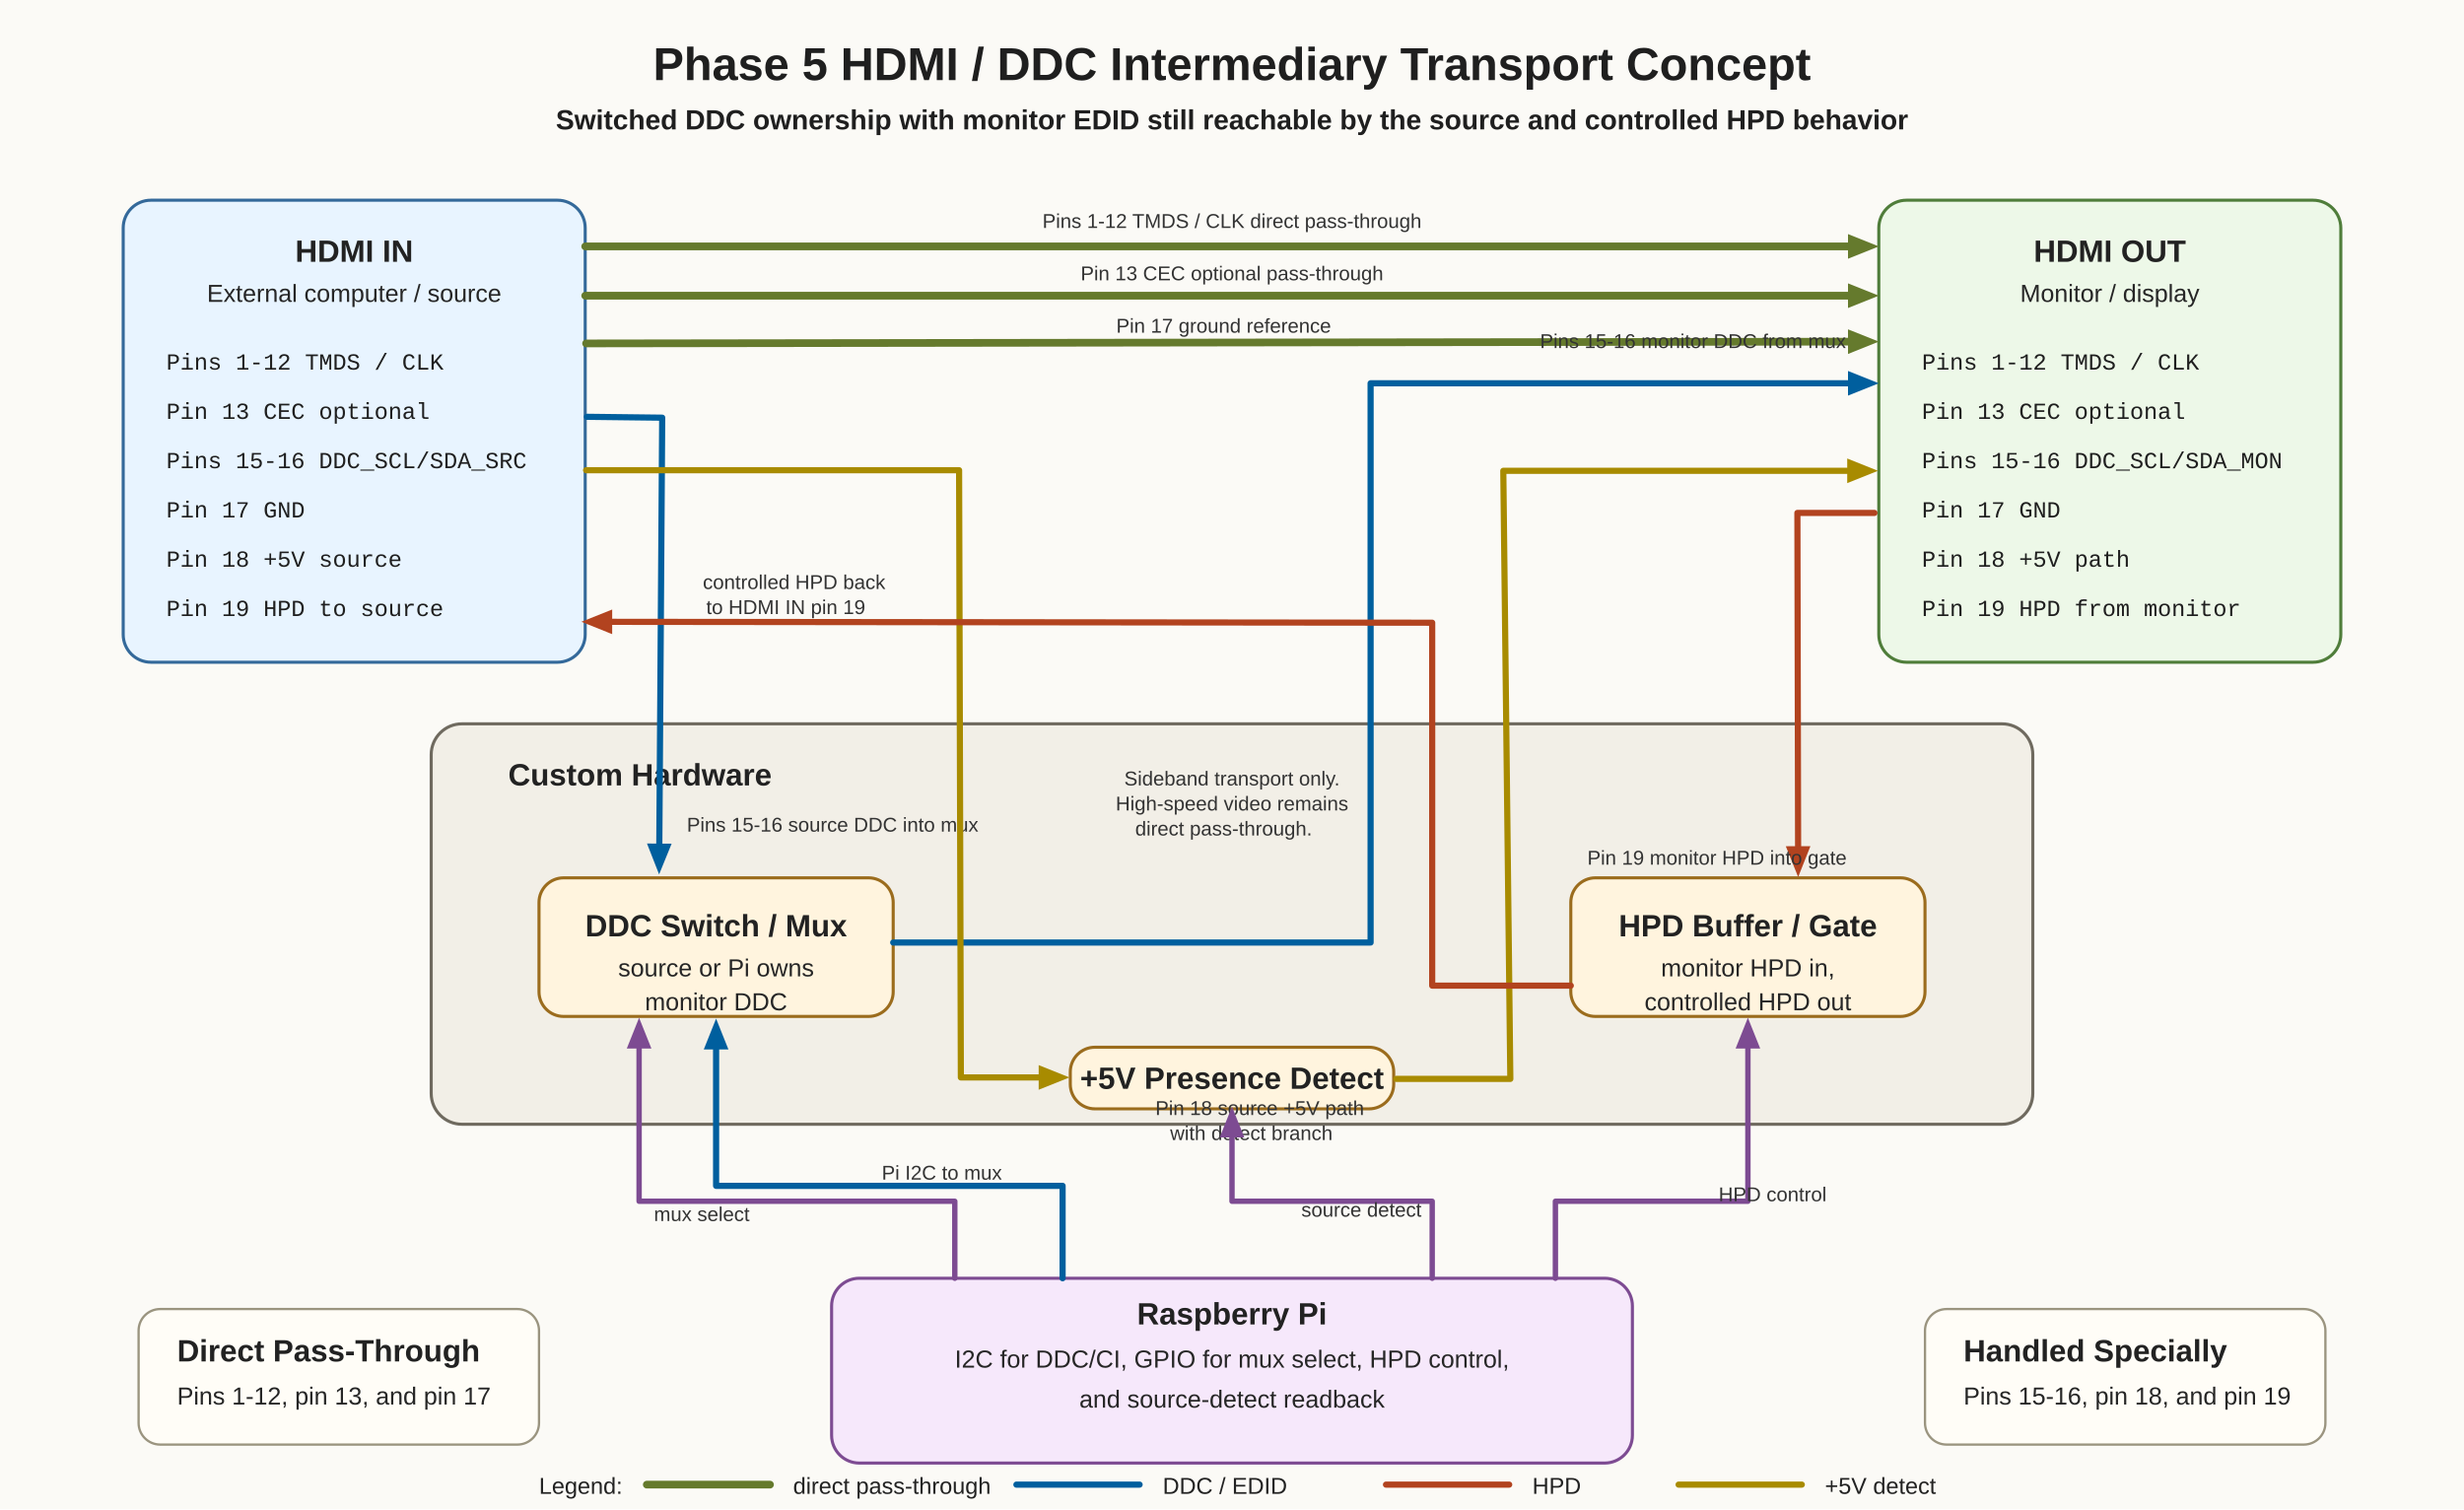
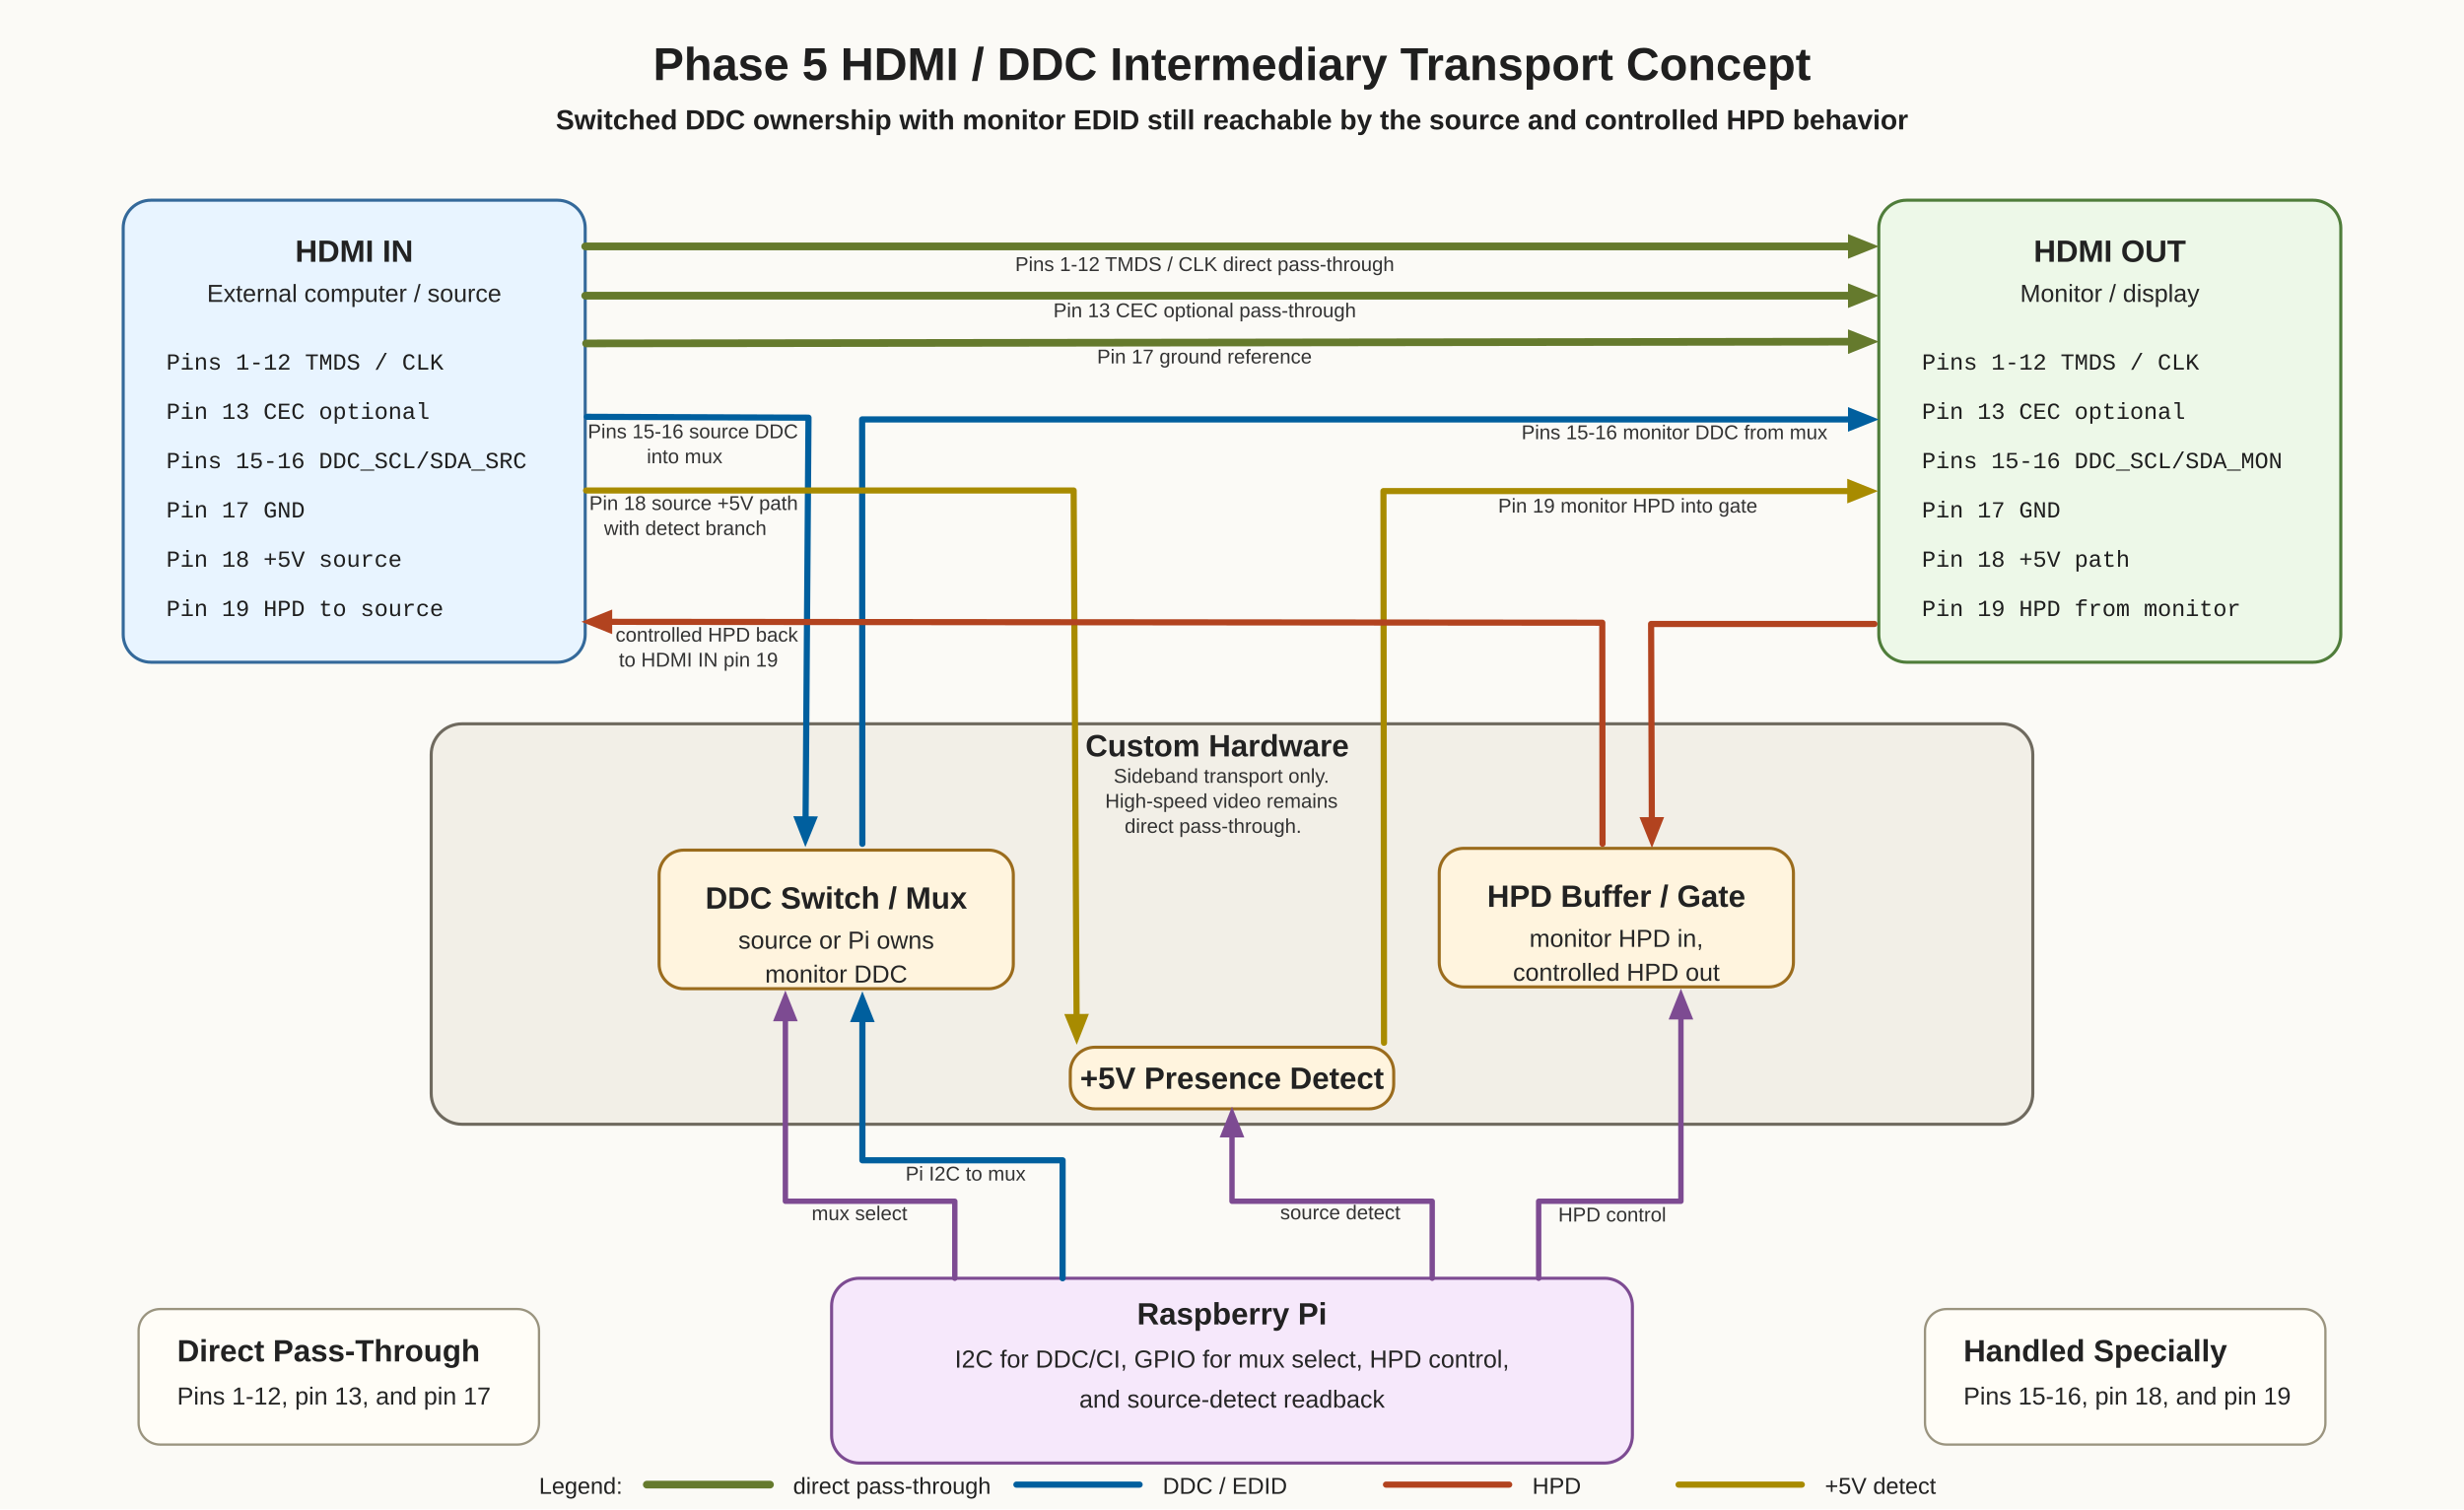
<svg xmlns="http://www.w3.org/2000/svg" width="1600" height="980" viewBox="0 0 1600 980" role="img" aria-labelledby="title desc" version="1.1" id="svg58">
  <defs id="defs5">
    <style id="style1">
      .bg { fill: #fbfaf6; }
      .source { fill: #e8f4ff; stroke: #34699a; stroke-width: 2; rx: 18; ry: 18; }
      .monitor { fill: #edf8e8; stroke: #4f7d3a; stroke-width: 2; rx: 18; ry: 18; }
      .outer { fill: #f2efe7; stroke: #6f6a5f; stroke-width: 2; rx: 20; ry: 20; }
      .logic { fill: #fff4de; stroke: #9b6c1d; stroke-width: 2; rx: 16; ry: 16; }
      .pi { fill: #f6e8fb; stroke: #7d4b92; stroke-width: 2; rx: 18; ry: 18; }
      .note { fill: #fffdf7; stroke: #9a947f; stroke-width: 1.5; rx: 14; ry: 14; }
      .title { font: 700 30px Arial, sans-serif; fill: #1f1f1f; }
      .subtitle { font: 600 18px Arial, sans-serif; fill: #1f1f1f; }
      .label { font: 700 20px Arial, sans-serif; fill: #222; }
      .body { font: 16px Arial, sans-serif; fill: #262626; }
      .small { font: 13px Arial, sans-serif; fill: #333; }
      .pin { font: 15px "Courier New", monospace; fill: #1f1f1f; }
      .legend { font: 15px Arial, sans-serif; fill: #222; }
      .line-video { fill: none; stroke: #657a2d; stroke-width: 5; stroke-linecap: round; stroke-linejoin: round; }
      .line-ddc { fill: none; stroke: #005f9e; stroke-width: 4; stroke-linecap: round; stroke-linejoin: round; }
      .line-hpd { fill: none; stroke: #b2431f; stroke-width: 4; stroke-linecap: round; stroke-linejoin: round; }
      .line-ctrl { fill: none; stroke: #7d4b92; stroke-width: 3.5; stroke-linecap: round; stroke-linejoin: round; }
      .line-5v { fill: none; stroke: #a88b00; stroke-width: 4; stroke-linecap: round; stroke-linejoin: round; }
    </style>
    <marker id="arrow-video" markerWidth="20" markerHeight="16" refX="0" refY="8" orient="auto" markerUnits="userSpaceOnUse">
      <path d="M0,0 L20,8 L0,16 z" fill="#657a2d" id="path1" />
    </marker>
    <marker id="arrow-ddc" markerWidth="20" markerHeight="16" refX="0" refY="8" orient="auto" markerUnits="userSpaceOnUse">
      <path d="M0,0 L20,8 L0,16 z" fill="#005f9e" id="path2" />
    </marker>
    <marker id="arrow-hpd" markerWidth="20" markerHeight="16" refX="0" refY="8" orient="auto" markerUnits="userSpaceOnUse">
      <path d="M0,0 L20,8 L0,16 z" fill="#b2431f" id="path3" />
    </marker>
    <marker id="arrow-ctrl" markerWidth="20" markerHeight="16" refX="0" refY="8" orient="auto" markerUnits="userSpaceOnUse">
      <path d="M0,0 L20,8 L0,16 z" fill="#7d4b92" id="path4" />
    </marker>
    <marker id="arrow-5v" markerWidth="20" markerHeight="16" refX="0" refY="8" orient="auto" markerUnits="userSpaceOnUse">
      <path d="M0,0 L20,8 L0,16 z" fill="#a88b00" id="path5" />
    </marker>
  </defs>
  <rect class="bg" x="0" y="0" width="1600" height="980" id="rect5" />
  <text class="title" x="800" y="52" text-anchor="middle" id="text5">Phase 5 HDMI / DDC Intermediary Transport Concept</text>
  <text class="subtitle" x="800" y="84" text-anchor="middle" id="text6">Switched DDC ownership with monitor EDID still reachable by the source and controlled HPD behavior</text>
  <rect class="source" x="80" y="130" width="300" height="300" id="rect6" />
  <text class="label" x="230" y="170" text-anchor="middle" id="text7">HDMI IN</text>
  <text class="body" x="230" y="196" text-anchor="middle" id="text8">External computer / source</text>
  <text class="pin" x="108" y="240" id="text9">Pins 1-12  TMDS / CLK</text>
  <text class="pin" x="108" y="272" id="text10">Pin 13     CEC optional</text>
  <text class="pin" x="108" y="304" id="text11">Pins 15-16 DDC_SCL/SDA_SRC</text>
  <text class="pin" x="108" y="336" id="text12">Pin 17     GND</text>
  <text class="pin" x="108" y="368" id="text13">Pin 18     +5V source</text>
  <text class="pin" x="108" y="400" id="text14">Pin 19     HPD to source</text>
  <rect class="monitor" x="1220" y="130" width="300" height="300" id="rect14" />
  <text class="label" x="1370" y="170" text-anchor="middle" id="text15">HDMI OUT</text>
  <text class="body" x="1370" y="196" text-anchor="middle" id="text16">Monitor / display</text>
  <text class="pin" x="1248" y="240" id="text17">Pins 1-12  TMDS / CLK</text>
  <text class="pin" x="1248" y="272" id="text18">Pin 13     CEC optional</text>
  <text class="pin" x="1248" y="304" id="text19">Pins 15-16 DDC_SCL/SDA_MON</text>
  <text class="pin" x="1248" y="336" id="text20">Pin 17     GND</text>
  <text class="pin" x="1248" y="368" id="text21">Pin 18     +5V path</text>
  <text class="pin" x="1248" y="400" id="text22">Pin 19     HPD from monitor</text>
  <rect class="outer" x="280" y="470" width="1040" height="260" id="rect23" />
-   <text class="label" x="330" y="510" id="text24" style="font-style:normal;font-variant:normal;font-weight:700;font-stretch:normal;font-size:20px;line-height:normal;font-family:Arial, sans-serif">Custom Hardware</text>
-   <text class="small" x="800" y="510" text-anchor="middle" id="text25" style="font-style:normal;font-variant:normal;font-weight:normal;font-stretch:normal;font-size:13px;line-height:normal;font-family:Arial, sans-serif;white-space:pre;inline-size:174.485;display:inline" xml:space="preserve">
+   <text class="label" x="704.806" y="491.117" id="text24" style="font-style:normal;font-variant:normal;font-weight:700;font-stretch:normal;font-size:20px;line-height:normal;font-family:Arial, sans-serif">Custom Hardware</text>
+   <text class="small" x="800" y="510" text-anchor="middle" id="text25" style="font-style:normal;font-variant:normal;font-weight:normal;font-stretch:normal;font-size:13px;line-height:normal;font-family:Arial, sans-serif;white-space:pre;inline-size:174.485;display:inline" xml:space="preserve" transform="translate(-6.866669,-1.716667)">
    <tspan x="800" y="510" id="tspan2">Sideband transport only.<tspan y="510" id="tspan3"> </tspan>
    </tspan>
    <tspan x="800" y="526.25" id="tspan4">High-speed video remains<tspan y="526.25" id="tspan5"> </tspan>
    </tspan>
    <tspan x="800" y="542.5" id="tspan6">direct pass-through.</tspan>
  </text>
-   <rect class="logic" x="350" y="570" width="230" height="90" id="rect25" />
-   <text class="label" x="465" y="608" text-anchor="middle" id="text26" style="font-style:normal;font-variant:normal;font-weight:700;font-stretch:normal;font-size:20px;line-height:normal;font-family:Arial, sans-serif">DDC Switch / Mux</text>
-   <text class="body" x="465" y="634" text-anchor="middle" id="text27" style="font-style:normal;font-variant:normal;font-weight:normal;font-stretch:normal;font-size:16px;line-height:normal;font-family:Arial, sans-serif">source or Pi owns</text>
-   <text class="body" x="465" y="656" text-anchor="middle" id="text28" style="font-style:normal;font-variant:normal;font-weight:normal;font-stretch:normal;font-size:16px;line-height:normal;font-family:Arial, sans-serif">monitor DDC</text>
-   <rect class="logic" x="1020" y="570" width="230" height="90" id="rect30" />
-   <text class="label" x="1135" y="608" text-anchor="middle" id="text31" style="font-style:normal;font-variant:normal;font-weight:700;font-stretch:normal;font-size:20px;line-height:normal;font-family:Arial, sans-serif">HPD Buffer / Gate</text>
-   <text class="body" x="1135" y="634" text-anchor="middle" id="text32" style="font-style:normal;font-variant:normal;font-weight:normal;font-stretch:normal;font-size:16px;line-height:normal;font-family:Arial, sans-serif">monitor HPD in,</text>
-   <text class="body" x="1135" y="656" text-anchor="middle" id="text33" style="font-style:normal;font-variant:normal;font-weight:normal;font-stretch:normal;font-size:16px;line-height:normal;font-family:Arial, sans-serif">controlled HPD out</text>
+   <rect class="logic" x="428" y="552" width="230" height="90" id="rect25" />
+   <text class="label" x="543" y="590" text-anchor="middle" id="text26" style="font-style:normal;font-variant:normal;font-weight:700;font-stretch:normal;font-size:20px;line-height:normal;font-family:Arial, sans-serif">DDC Switch / Mux</text>
+   <text class="body" x="543" y="616" text-anchor="middle" id="text27" style="font-style:normal;font-variant:normal;font-weight:normal;font-stretch:normal;font-size:16px;line-height:normal;font-family:Arial, sans-serif">source or Pi owns</text>
+   <text class="body" x="543" y="638" text-anchor="middle" id="text28" style="font-style:normal;font-variant:normal;font-weight:normal;font-stretch:normal;font-size:16px;line-height:normal;font-family:Arial, sans-serif">monitor DDC</text>
+   <rect class="logic" x="934.572" y="550.833" width="230" height="90" id="rect30" />
+   <text class="label" x="1049.572" y="588.833" text-anchor="middle" id="text31" style="font-style:normal;font-variant:normal;font-weight:700;font-stretch:normal;font-size:20px;line-height:normal;font-family:Arial, sans-serif">HPD Buffer / Gate</text>
+   <text class="body" x="1049.572" y="614.833" text-anchor="middle" id="text32" style="font-style:normal;font-variant:normal;font-weight:normal;font-stretch:normal;font-size:16px;line-height:normal;font-family:Arial, sans-serif">monitor HPD in,</text>
+   <text class="body" x="1049.572" y="636.833" text-anchor="middle" id="text33" style="font-style:normal;font-variant:normal;font-weight:normal;font-stretch:normal;font-size:16px;line-height:normal;font-family:Arial, sans-serif">controlled HPD out</text>
  <rect class="logic" x="695" y="680" width="210" height="40" id="rect33" />
  <text class="label" x="800" y="707" text-anchor="middle" id="text34" style="font-style:normal;font-variant:normal;font-weight:700;font-stretch:normal;font-size:20px;line-height:normal;font-family:Arial, sans-serif">+5V Presence Detect</text>
  <rect class="pi" x="540" y="830" width="520" height="120" id="rect34" />
  <text class="label" x="800" y="860" text-anchor="middle" id="text35">Raspberry Pi</text>
  <text class="body" x="800" y="888" text-anchor="middle" id="text36">I2C for DDC/CI, GPIO for mux select, HPD control,</text>
  <text class="body" x="800" y="914" text-anchor="middle" id="text36b">and source-detect readback</text>
  <path class="line-video" d="m 380,160 h 820" marker-end="url(#arrow-video)" id="path36" />
-   <text class="small" x="800" y="148" text-anchor="middle" id="text37" style="font-style:normal;font-variant:normal;font-weight:normal;font-stretch:normal;font-size:13px;line-height:normal;font-family:Arial, sans-serif">Pins 1-12 TMDS / CLK direct pass-through</text>
+   <text class="small" x="659.211" y="175.989" text-anchor="start" id="text37" style="font-style:normal;font-variant:normal;font-weight:normal;font-stretch:normal;font-size:13px;line-height:normal;font-family:Arial, sans-serif">Pins 1-12 TMDS / CLK direct pass-through</text>
  <path class="line-video" d="m 380,192 h 820" marker-end="url(#arrow-video)" id="path37" />
-   <text class="small" x="800" y="182" text-anchor="middle" id="text38" style="font-style:normal;font-variant:normal;font-weight:normal;font-stretch:normal;font-size:13px;line-height:normal;font-family:Arial, sans-serif">Pin 13 CEC optional pass-through</text>
+   <text class="small" x="684.002" y="205.989" text-anchor="start" id="text38" style="font-style:normal;font-variant:normal;font-weight:normal;font-stretch:normal;font-size:13px;line-height:normal;font-family:Arial, sans-serif">Pin 13 CEC optional pass-through</text>
  <path class="line-video" d="M 380.572,222.989 1200,221.844" marker-end="url(#arrow-video)" id="path38" />
-   <text class="small" x="800" y="216" text-anchor="middle" id="text39" style="font-style:normal;font-variant:normal;font-weight:normal;font-stretch:normal;font-size:13px;line-height:normal;font-family:Arial, sans-serif;white-space:pre;inline-size:199.741;display:inline" xml:space="preserve">
-     <tspan x="800" y="216" id="tspan7">Pin 17 ground reference</tspan>
+   <text class="small" x="404" y="244" text-anchor="start" id="text39" style="font-style:normal;font-variant:normal;font-weight:normal;font-stretch:normal;font-size:13px;line-height:normal;font-family:Arial, sans-serif;white-space:pre;inline-size:199.741;display:inline" xml:space="preserve" transform="translate(308.3696,-8.011114)">
+     <tspan x="404" y="244" id="tspan7">Pin 17 ground reference</tspan>
  </text>
-   <path class="line-ddc" d="M 381.144,270.639 430,271.211 428.126,547.768" marker-end="url(#arrow-ddc)" id="path39" />
-   <text class="small" x="446" y="540" id="text40" style="font-style:normal;font-variant:normal;font-weight:normal;font-stretch:normal;font-size:13px;line-height:normal;font-family:Arial, sans-serif">Pins 15-16 source DDC into mux</text>
-   <path class="line-ddc" d="M 580,612 H 890 V 248.878 H 1200" marker-end="url(#arrow-ddc)" id="path40" />
-   <text class="small" x="1000" y="226" id="text41">Pins 15-16 monitor DDC from mux</text>
-   <path class="line-5v" d="m 380.571,305.326 h 242.218 l 1.14,394.274 h 50.537" marker-end="url(#arrow-5v)" id="path42" />
-   <path class="line-5v" d="m 906.721,700.555 h 74.015 l -4.565,-394.843 h 223.318" marker-end="url(#arrow-5v)" id="path43" />
-   <text class="small" x="818" y="724" text-anchor="middle" id="text43" style="font-style:normal;font-variant:normal;font-weight:normal;font-stretch:normal;font-size:13px;line-height:normal;font-family:Arial, sans-serif;white-space:pre;inline-size:147.752;display:inline" xml:space="preserve">
-     <tspan x="818" y="724" id="tspan8">Pin 18 source +5V path<tspan y="724" id="tspan9"> </tspan>
+   <path class="line-ddc" d="m 381.144,270.639 143.844,0.572 -1.874,258.818" marker-end="url(#arrow-ddc)" id="path39" />
+   <text class="small" x="455.126" y="287.422" id="text40" style="font-style:normal;font-variant:normal;font-weight:normal;font-stretch:normal;font-size:13px;line-height:normal;font-family:Arial, sans-serif;text-align:center;text-anchor:middle;white-space:pre;inline-size:141.852;display:inline" transform="translate(-5.150002,-2.861112)" xml:space="preserve">
+     <tspan x="455.126" y="287.422" id="tspan8">Pins 15-16 source DDC<tspan y="287.422" id="tspan9"> </tspan>
    </tspan>
-     <tspan x="818" y="740.25" id="tspan10">with detect branch</tspan>
+     <tspan x="455.126" y="303.672" id="tspan10">into mux</tspan>
  </text>
-   <path class="line-hpd" d="m 1217.167,333.056 h -50.028 l 0.461,216.411" marker-end="url(#arrow-hpd)" id="path44" />
-   <text class="small" x="1030.75" y="561.428" id="text44" style="font-style:normal;font-variant:normal;font-weight:normal;font-stretch:normal;font-size:13px;line-height:normal;font-family:Arial, sans-serif">Pin 19 monitor HPD into gate</text>
-   <path class="line-hpd" d="M 1020,640 H 930 V 404.339 l -532.478,-0.572" marker-end="url(#arrow-hpd)" id="path45" />
-   <text class="small" x="554" y="395.05" text-anchor="middle" id="text45" style="font-style:normal;font-variant:normal;font-weight:normal;font-stretch:normal;font-size:13px;line-height:normal;font-family:Arial, sans-serif;white-space:pre;inline-size:124.779;display:inline" transform="translate(-38.3389,-12.58889)" xml:space="preserve">
-     <tspan x="554" y="395.05" id="tspan11">controlled HPD back<tspan y="395.05" id="tspan12"> </tspan>
+   <path class="line-ddc" d="m 559.972,547.911 -0.145,-275.572 640.172,0" marker-end="url(#arrow-ddc)" id="path40" />
+   <text class="small" x="987.983" y="285.172" id="text41" style="font-style:normal;font-variant:normal;font-weight:normal;font-stretch:normal;font-size:13px;line-height:normal;font-family:Arial, sans-serif">Pins 15-16 monitor DDC from mux</text>
+   <path class="line-5v" d="m 380.571,318.487 h 316.607 l 1.894,339.913" marker-end="url(#arrow-5v)" id="path42" />
+   <path class="line-5v" d="M 898.71,677.094 898.349,318.873 h 301.141" marker-end="url(#arrow-5v)" id="path43" />
+   <text class="small" x="477.876" y="330" text-anchor="start" id="text43" style="font-style:normal;font-variant:normal;font-weight:normal;font-stretch:normal;font-size:13px;line-height:normal;font-family:Arial, sans-serif;text-align:center;text-anchor:middle;white-space:pre;inline-size:147.752;display:inline" xml:space="preserve" transform="translate(-27.46668,1.144445)">
+     <tspan x="477.876" y="330" id="tspan11">Pin 18 source +5V path<tspan y="330" id="tspan12"> </tspan>
    </tspan>
-     <tspan x="554" y="411.3" id="tspan13">to HDMI IN pin 19</tspan>
+     <tspan x="477.876" y="346.25" id="tspan13">with detect branch</tspan>
  </text>
-   <path class="line-ddc" d="M 690,830 V 770 H 465 v -88.583" marker-end="url(#arrow-ddc)" id="path46" />
-   <text class="small" x="572.567" y="765.972" id="text46" style="font-style:normal;font-variant:normal;font-weight:normal;font-stretch:normal;font-size:13px;line-height:normal;font-family:Arial, sans-serif">Pi I2C to mux</text>
-   <path class="line-ctrl" d="M 620,830 V 780 H 415 v -99.156" marker-end="url(#arrow-ctrl)" id="path47" />
-   <text class="small" x="424.617" y="792.85" id="text47" style="font-style:normal;font-variant:normal;font-weight:normal;font-stretch:normal;font-size:13px;line-height:normal;font-family:Arial, sans-serif">mux select</text>
+   <path class="line-hpd" d="m 1217.167,405.156 -145.017,0 0.461,125.428" marker-end="url(#arrow-hpd)" id="path44" />
+   <text class="small" x="972.811" y="332.839" id="text44" style="font-style:normal;font-variant:normal;font-weight:normal;font-stretch:normal;font-size:13px;line-height:normal;font-family:Arial, sans-serif">Pin 19 monitor HPD into gate</text>
+   <path class="line-hpd" d="m 1040.6,547.872 -0.161,-143.533 -642.917,-0.572" marker-end="url(#arrow-hpd)" id="path45" />
+   <text class="small" x="466.389" y="396" text-anchor="start" id="text45" style="font-style:normal;font-variant:normal;font-weight:normal;font-stretch:normal;font-size:13px;line-height:normal;font-family:Arial, sans-serif;text-align:center;text-anchor:middle;white-space:pre;inline-size:124.779;display:inline" xml:space="preserve" transform="translate(-7.438892,20.60001)">
+     <tspan x="466.389" y="396" id="tspan14">controlled HPD back<tspan y="396" id="tspan15"> </tspan>
+     </tspan>
+     <tspan x="466.389" y="412.25" id="tspan16">to HDMI IN pin 19</tspan>
+   </text>
+   <path class="line-ddc" d="M 690,830 V 753.406 H 559.989 v -89.728" marker-end="url(#arrow-ddc)" id="path46" />
+   <text class="small" x="588.017" y="766.544" id="text46" style="font-style:normal;font-variant:normal;font-weight:normal;font-stretch:normal;font-size:13px;line-height:normal;font-family:Arial, sans-serif">Pi I2C to mux</text>
+   <path class="line-ctrl" d="M 620,830 V 780 H 509.989 l 0,-116.894" marker-end="url(#arrow-ctrl)" id="path47" />
+   <text class="small" x="527.044" y="792.278" id="text47" style="font-style:normal;font-variant:normal;font-weight:normal;font-stretch:normal;font-size:13px;line-height:normal;font-family:Arial, sans-serif">mux select</text>
  <path class="line-ctrl" d="M 930,830 V 780 H 800 v -41.444" marker-end="url(#arrow-ctrl)" id="path48" />
-   <text class="small" x="845" y="790" id="text48" style="font-style:normal;font-variant:normal;font-weight:normal;font-stretch:normal;font-size:13px;line-height:normal;font-family:Arial, sans-serif">source detect</text>
-   <path class="line-ctrl" d="m 1010,830 v -50 h 125 v -99.156" marker-end="url(#arrow-ctrl)" id="path49" />
-   <text class="small" x="1116" y="780" id="text49">HPD control</text>
+   <text class="small" x="831.267" y="791.717" id="text48" style="font-style:normal;font-variant:normal;font-weight:normal;font-stretch:normal;font-size:13px;line-height:normal;font-family:Arial, sans-serif">source detect</text>
+   <path class="line-ctrl" d="m 999.128,830 v -50 h 92.383 V 661.961" marker-end="url(#arrow-ctrl)" id="path49" />
+   <text class="small" x="1011.856" y="793.161" id="text49" style="font-style:normal;font-variant:normal;font-weight:normal;font-stretch:normal;font-size:13px;line-height:normal;font-family:Arial, sans-serif">HPD control</text>
  <rect class="note" x="90" y="850" width="260" height="88" id="rect49" />
  <text class="label" x="115" y="884" id="text50">Direct Pass-Through</text>
  <text class="body" x="115" y="912" id="text51">Pins 1-12, pin 13, and pin 17</text>
  <rect class="note" x="1250" y="850" width="260" height="88" id="rect51" />
  <text class="label" x="1275" y="884" id="text52">Handled Specially</text>
  <text class="body" x="1275" y="912" id="text53">Pins 15-16, pin 18, and pin 19</text>
  <text class="legend" x="350" y="970" id="text54" style="font-style:normal;font-variant:normal;font-weight:normal;font-stretch:normal;font-size:15px;line-height:normal;font-family:Arial, sans-serif">Legend:</text>
  <line class="line-video" x1="420" y1="964" x2="500" y2="964" id="line54" />
  <text class="legend" x="515" y="970" id="text55" style="font-style:normal;font-variant:normal;font-weight:normal;font-stretch:normal;font-size:15px;line-height:normal;font-family:Arial, sans-serif">direct pass-through</text>
  <line class="line-ddc" x1="660" y1="964" x2="740" y2="964" id="line55" />
  <text class="legend" x="755" y="970" id="text56" style="font-style:normal;font-variant:normal;font-weight:normal;font-stretch:normal;font-size:15px;line-height:normal;font-family:Arial, sans-serif">DDC / EDID</text>
  <line class="line-hpd" x1="900" y1="964" x2="980" y2="964" id="line56" />
  <text class="legend" x="995" y="970" id="text57" style="font-style:normal;font-variant:normal;font-weight:normal;font-stretch:normal;font-size:15px;line-height:normal;font-family:Arial, sans-serif">HPD</text>
  <line class="line-5v" x1="1090" y1="964" x2="1170" y2="964" id="line57" />
  <text class="legend" x="1185" y="970" id="text58" style="font-style:normal;font-variant:normal;font-weight:normal;font-stretch:normal;font-size:15px;line-height:normal;font-family:Arial, sans-serif">+5V detect</text>
</svg>
